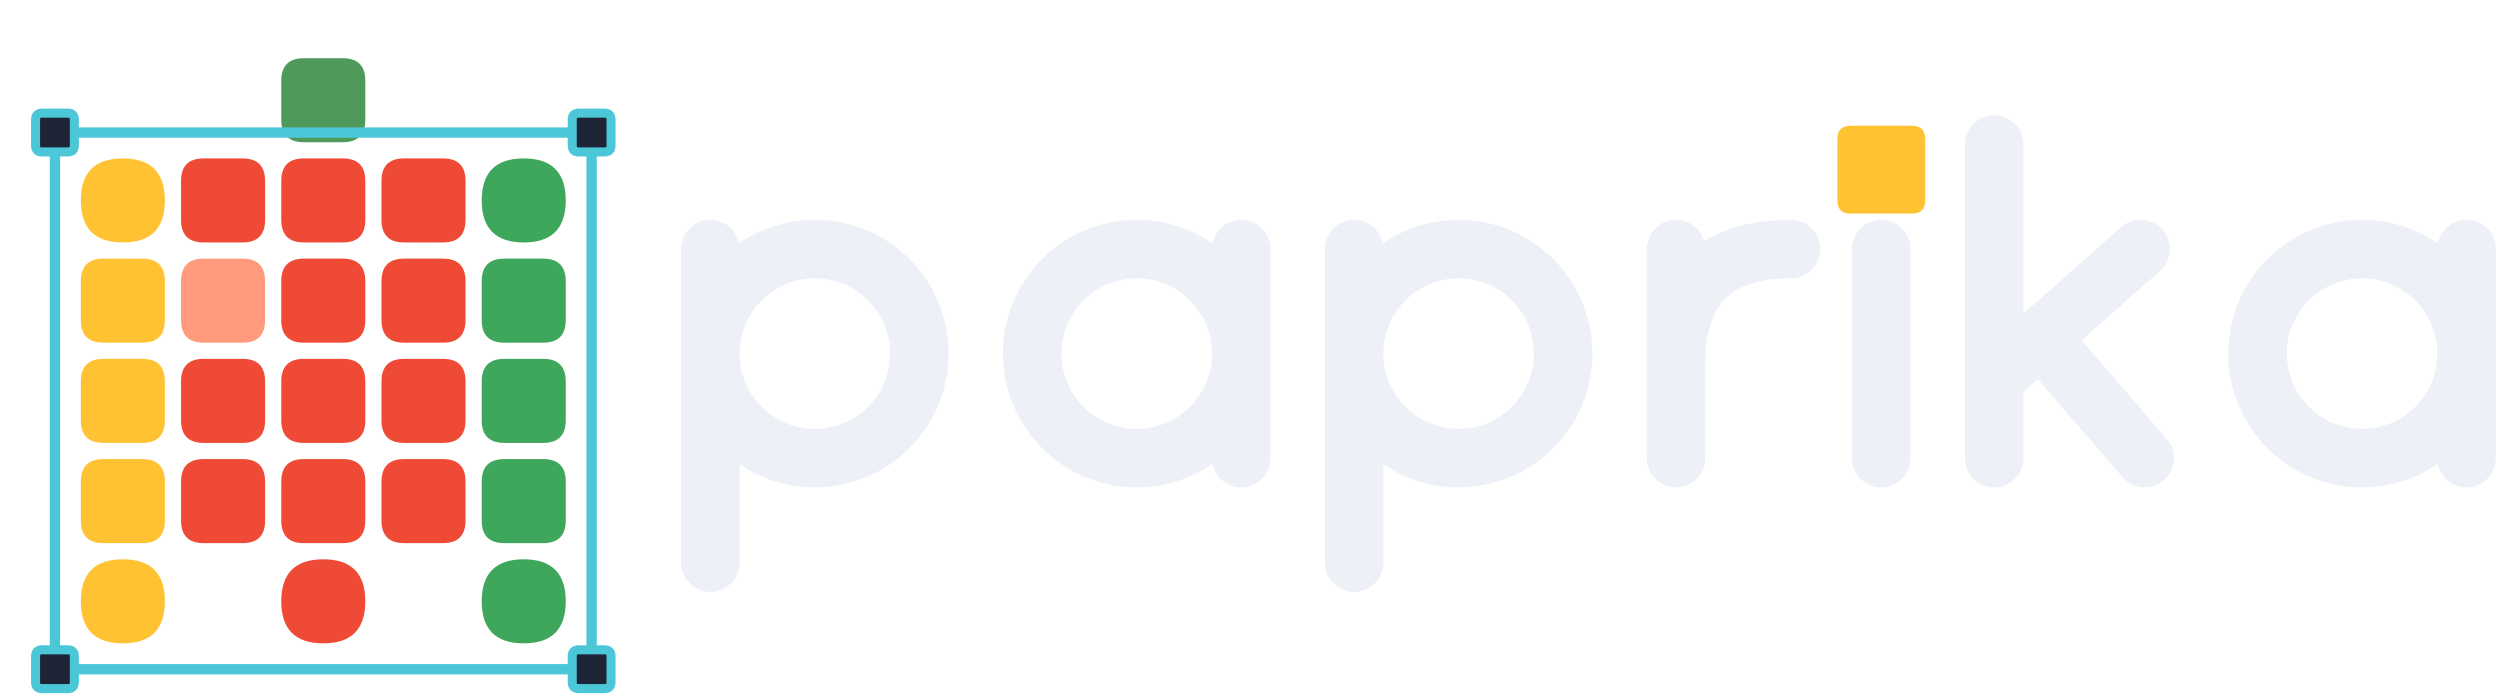
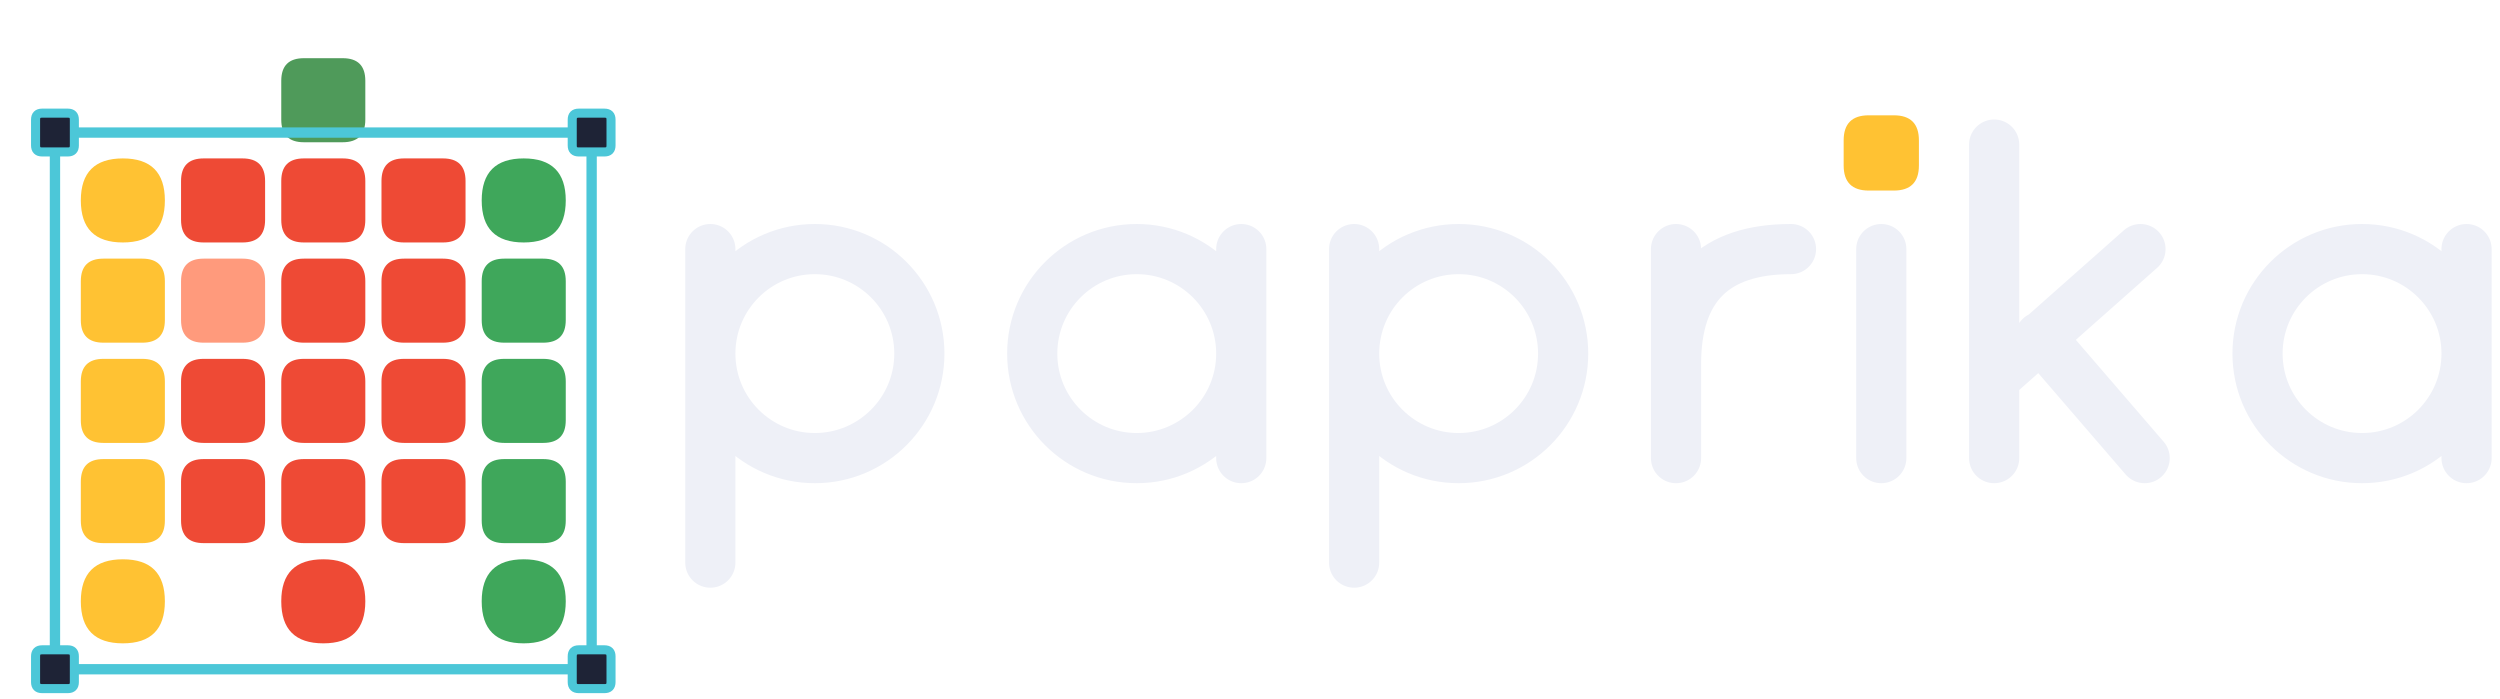
<svg xmlns="http://www.w3.org/2000/svg" width="494.91" height="138.24" viewBox="0 0 494.91 138.24">
  <g transform="scale(1.28)">
    <path d="M47 9 H53 Q56.5 9 56.5 12.5 V18.5 Q56.5 22 53 22 H47 Q43.5 22 43.5 18.5 V12.5 Q43.5 9 47 9 Z" fill="#4F9A5A" />
    <path d="M19 24.5 H19 Q25.5 24.5 25.5 31 V31 Q25.5 37.5 19 37.5 H19 Q12.5 37.5 12.5 31 V31 Q12.5 24.5 19 24.5 Z M16 40 H22 Q25.5 40 25.5 43.5 V49.5 Q25.5 53 22 53 H16 Q12.5 53 12.5 49.5 V43.5 Q12.5 40 16 40 Z M16 55.5 H22 Q25.5 55.5 25.5 59 V65 Q25.5 68.5 22 68.5 H16 Q12.5 68.5 12.5 65 V59 Q12.5 55.5 16 55.5 Z M16 71 H22 Q25.5 71 25.5 74.5 V80.5 Q25.5 84 22 84 H16 Q12.5 84 12.5 80.5 V74.5 Q12.5 71 16 71 Z M19 86.5 H19 Q25.5 86.5 25.5 93 V93 Q25.5 99.5 19 99.5 H19 Q12.5 99.5 12.5 93 V93 Q12.5 86.5 19 86.5 Z" fill="#FFC233" />
    <path d="M31.5 24.5 H37.5 Q41 24.5 41 28 V34 Q41 37.5 37.5 37.5 H31.5 Q28 37.5 28 34 V28 Q28 24.5 31.5 24.5 Z M47 24.5 H53 Q56.5 24.5 56.5 28 V34 Q56.5 37.5 53 37.5 H47 Q43.5 37.5 43.5 34 V28 Q43.5 24.5 47 24.5 Z M62.5 24.5 H68.5 Q72 24.5 72 28 V34 Q72 37.5 68.5 37.5 H62.5 Q59 37.5 59 34 V28 Q59 24.5 62.5 24.5 Z M47 40 H53 Q56.5 40 56.5 43.5 V49.5 Q56.5 53 53 53 H47 Q43.5 53 43.5 49.5 V43.5 Q43.5 40 47 40 Z M62.5 40 H68.5 Q72 40 72 43.5 V49.5 Q72 53 68.5 53 H62.5 Q59 53 59 49.5 V43.5 Q59 40 62.5 40 Z M31.5 55.5 H37.5 Q41 55.5 41 59 V65 Q41 68.5 37.5 68.5 H31.5 Q28 68.5 28 65 V59 Q28 55.5 31.5 55.5 Z M47 55.5 H53 Q56.5 55.5 56.5 59 V65 Q56.5 68.5 53 68.5 H47 Q43.5 68.5 43.5 65 V59 Q43.5 55.5 47 55.5 Z M62.5 55.5 H68.5 Q72 55.5 72 59 V65 Q72 68.5 68.5 68.5 H62.5 Q59 68.5 59 65 V59 Q59 55.5 62.5 55.5 Z M31.5 71 H37.5 Q41 71 41 74.5 V80.5 Q41 84 37.5 84 H31.5 Q28 84 28 80.5 V74.5 Q28 71 31.5 71 Z M47 71 H53 Q56.5 71 56.5 74.5 V80.5 Q56.5 84 53 84 H47 Q43.5 84 43.5 80.5 V74.5 Q43.5 71 47 71 Z M62.5 71 H68.5 Q72 71 72 74.5 V80.5 Q72 84 68.5 84 H62.5 Q59 84 59 80.5 V74.5 Q59 71 62.5 71 Z M50 86.5 H50 Q56.5 86.5 56.5 93 V93 Q56.5 99.5 50 99.5 H50 Q43.5 99.5 43.5 93 V93 Q43.5 86.5 50 86.5 Z" fill="#EE4A35" />
    <path d="M81 24.5 H81 Q87.5 24.5 87.5 31 V31 Q87.5 37.5 81 37.5 H81 Q74.5 37.5 74.5 31 V31 Q74.5 24.5 81 24.5 Z M78 40 H84 Q87.5 40 87.5 43.5 V49.5 Q87.5 53 84 53 H78 Q74.5 53 74.5 49.5 V43.5 Q74.5 40 78 40 Z M78 55.5 H84 Q87.5 55.5 87.5 59 V65 Q87.5 68.5 84 68.5 H78 Q74.5 68.5 74.5 65 V59 Q74.5 55.5 78 55.5 Z M78 71 H84 Q87.5 71 87.5 74.5 V80.5 Q87.5 84 84 84 H78 Q74.5 84 74.5 80.5 V74.5 Q74.5 71 78 71 Z M81 86.5 H81 Q87.5 86.5 87.5 93 V93 Q87.5 99.5 81 99.5 H81 Q74.5 99.5 74.5 93 V93 Q74.5 86.5 81 86.5 Z" fill="#3FA75B" />
    <path d="M31.5 40 H37.5 Q41 40 41 43.5 V49.5 Q41 53 37.5 53 H31.5 Q28 53 28 49.5 V43.5 Q28 40 31.5 40 Z" fill="#FF9A7C" />
    <path d="M8.5 20.5 H91.5 Q91.5 20.5 91.5 20.5 V103.5 Q91.5 103.5 91.5 103.5 H8.5 Q8.5 103.5 8.5 103.5 V20.5 Q8.5 20.5 8.5 20.5 Z" fill="none" stroke="#4CC7D8" stroke-width="1.6" stroke-linejoin="round" />
    <path d="M6.5 17.5 H10.5 Q11.5 17.5 11.5 18.5 V22.5 Q11.5 23.5 10.5 23.5 H6.5 Q5.5 23.5 5.5 22.5 V18.5 Q5.5 17.5 6.5 17.5 Z M89.5 17.5 H93.5 Q94.5 17.5 94.5 18.5 V22.5 Q94.5 23.5 93.5 23.5 H89.5 Q88.5 23.5 88.5 22.5 V18.5 Q88.5 17.5 89.5 17.5 Z M6.5 100.5 H10.5 Q11.5 100.5 11.5 101.5 V105.5 Q11.5 106.5 10.5 106.5 H6.5 Q5.5 106.5 5.5 105.5 V101.5 Q5.5 100.5 6.5 100.5 Z M89.5 100.5 H93.5 Q94.5 100.5 94.5 101.5 V105.5 Q94.5 106.5 93.5 106.5 H89.5 Q88.5 106.5 88.5 105.5 V101.5 Q88.5 100.5 89.5 100.5 Z" fill="#1E2336" stroke="#4CC7D8" stroke-width="1.4" stroke-linejoin="round" />
  </g>
  <g transform="translate(140.62 49.31) scale(0.413793)">
-     <path d="M0 0 L0 150 M0 50 A50 50 0 1 0 100 50 A50 50 0 1 0 0 50 Z M154 50 A50 50 0 1 0 254 50 A50 50 0 1 0 154 50 Z M254 0 L254 100 M308 0 L308 150 M308 50 A50 50 0 1 0 408 50 A50 50 0 1 0 308 50 Z M462 100 L462 0 M462 55 Q462 0 517 0 M560.2 0 L560.2 100 M614.2 -50 L614.2 100 M684.2 0 L614.2 62 M636.2 42 L686.2 100 M740.2 50 A50 50 0 1 0 840.2 50 A50 50 0 1 0 740.2 50 Z M840.2 0 L840.2 100" fill="none" stroke="#EEF0F7" stroke-width="28" stroke-linecap="round" stroke-linejoin="round" />
-     <path d="M545.5 -59 H574.9 Q581.2 -59 581.2 -52.7 V-23.3 Q581.2 -17 574.9 -17 H545.5 Q539.2 -17 539.2 -23.3 V-52.7 Q539.2 -59 545.5 -59 Z" fill="#FFC233" />
+     <path d="M0 0 L0 150 M0 50 A50 50 0 1 0 100 50 A50 50 0 1 0 0 50 Z M154 50 A50 50 0 1 0 254 50 A50 50 0 1 0 154 50 Z M254 0 L254 100 M308 0 L308 150 M308 50 A50 50 0 1 0 408 50 A50 50 0 1 0 308 50 Z M462 100 L462 0 M462 55 Q462 0 517 0 M560.2 0 L560.2 100 M614.2 -50 L614.2 100 M684.2 0 L614.2 62 M636.2 42 L686.2 100 M740.2 50 A50 50 0 1 0 840.2 50 A50 50 0 1 0 740.2 50 Z M840.2 0 L840.2 100" fill="none" stroke="#EEF0F7" stroke-width="24" stroke-linecap="round" stroke-linejoin="round" />
+     <path d="M554.2 -64 H566.2 Q578.2 -64 578.2 -52 V-40 Q578.2 -28 566.2 -28 H554.2 Q542.2 -28 542.2 -40 V-52 Q542.2 -64 554.2 -64 Z" fill="#FFC233" />
  </g>
</svg>
